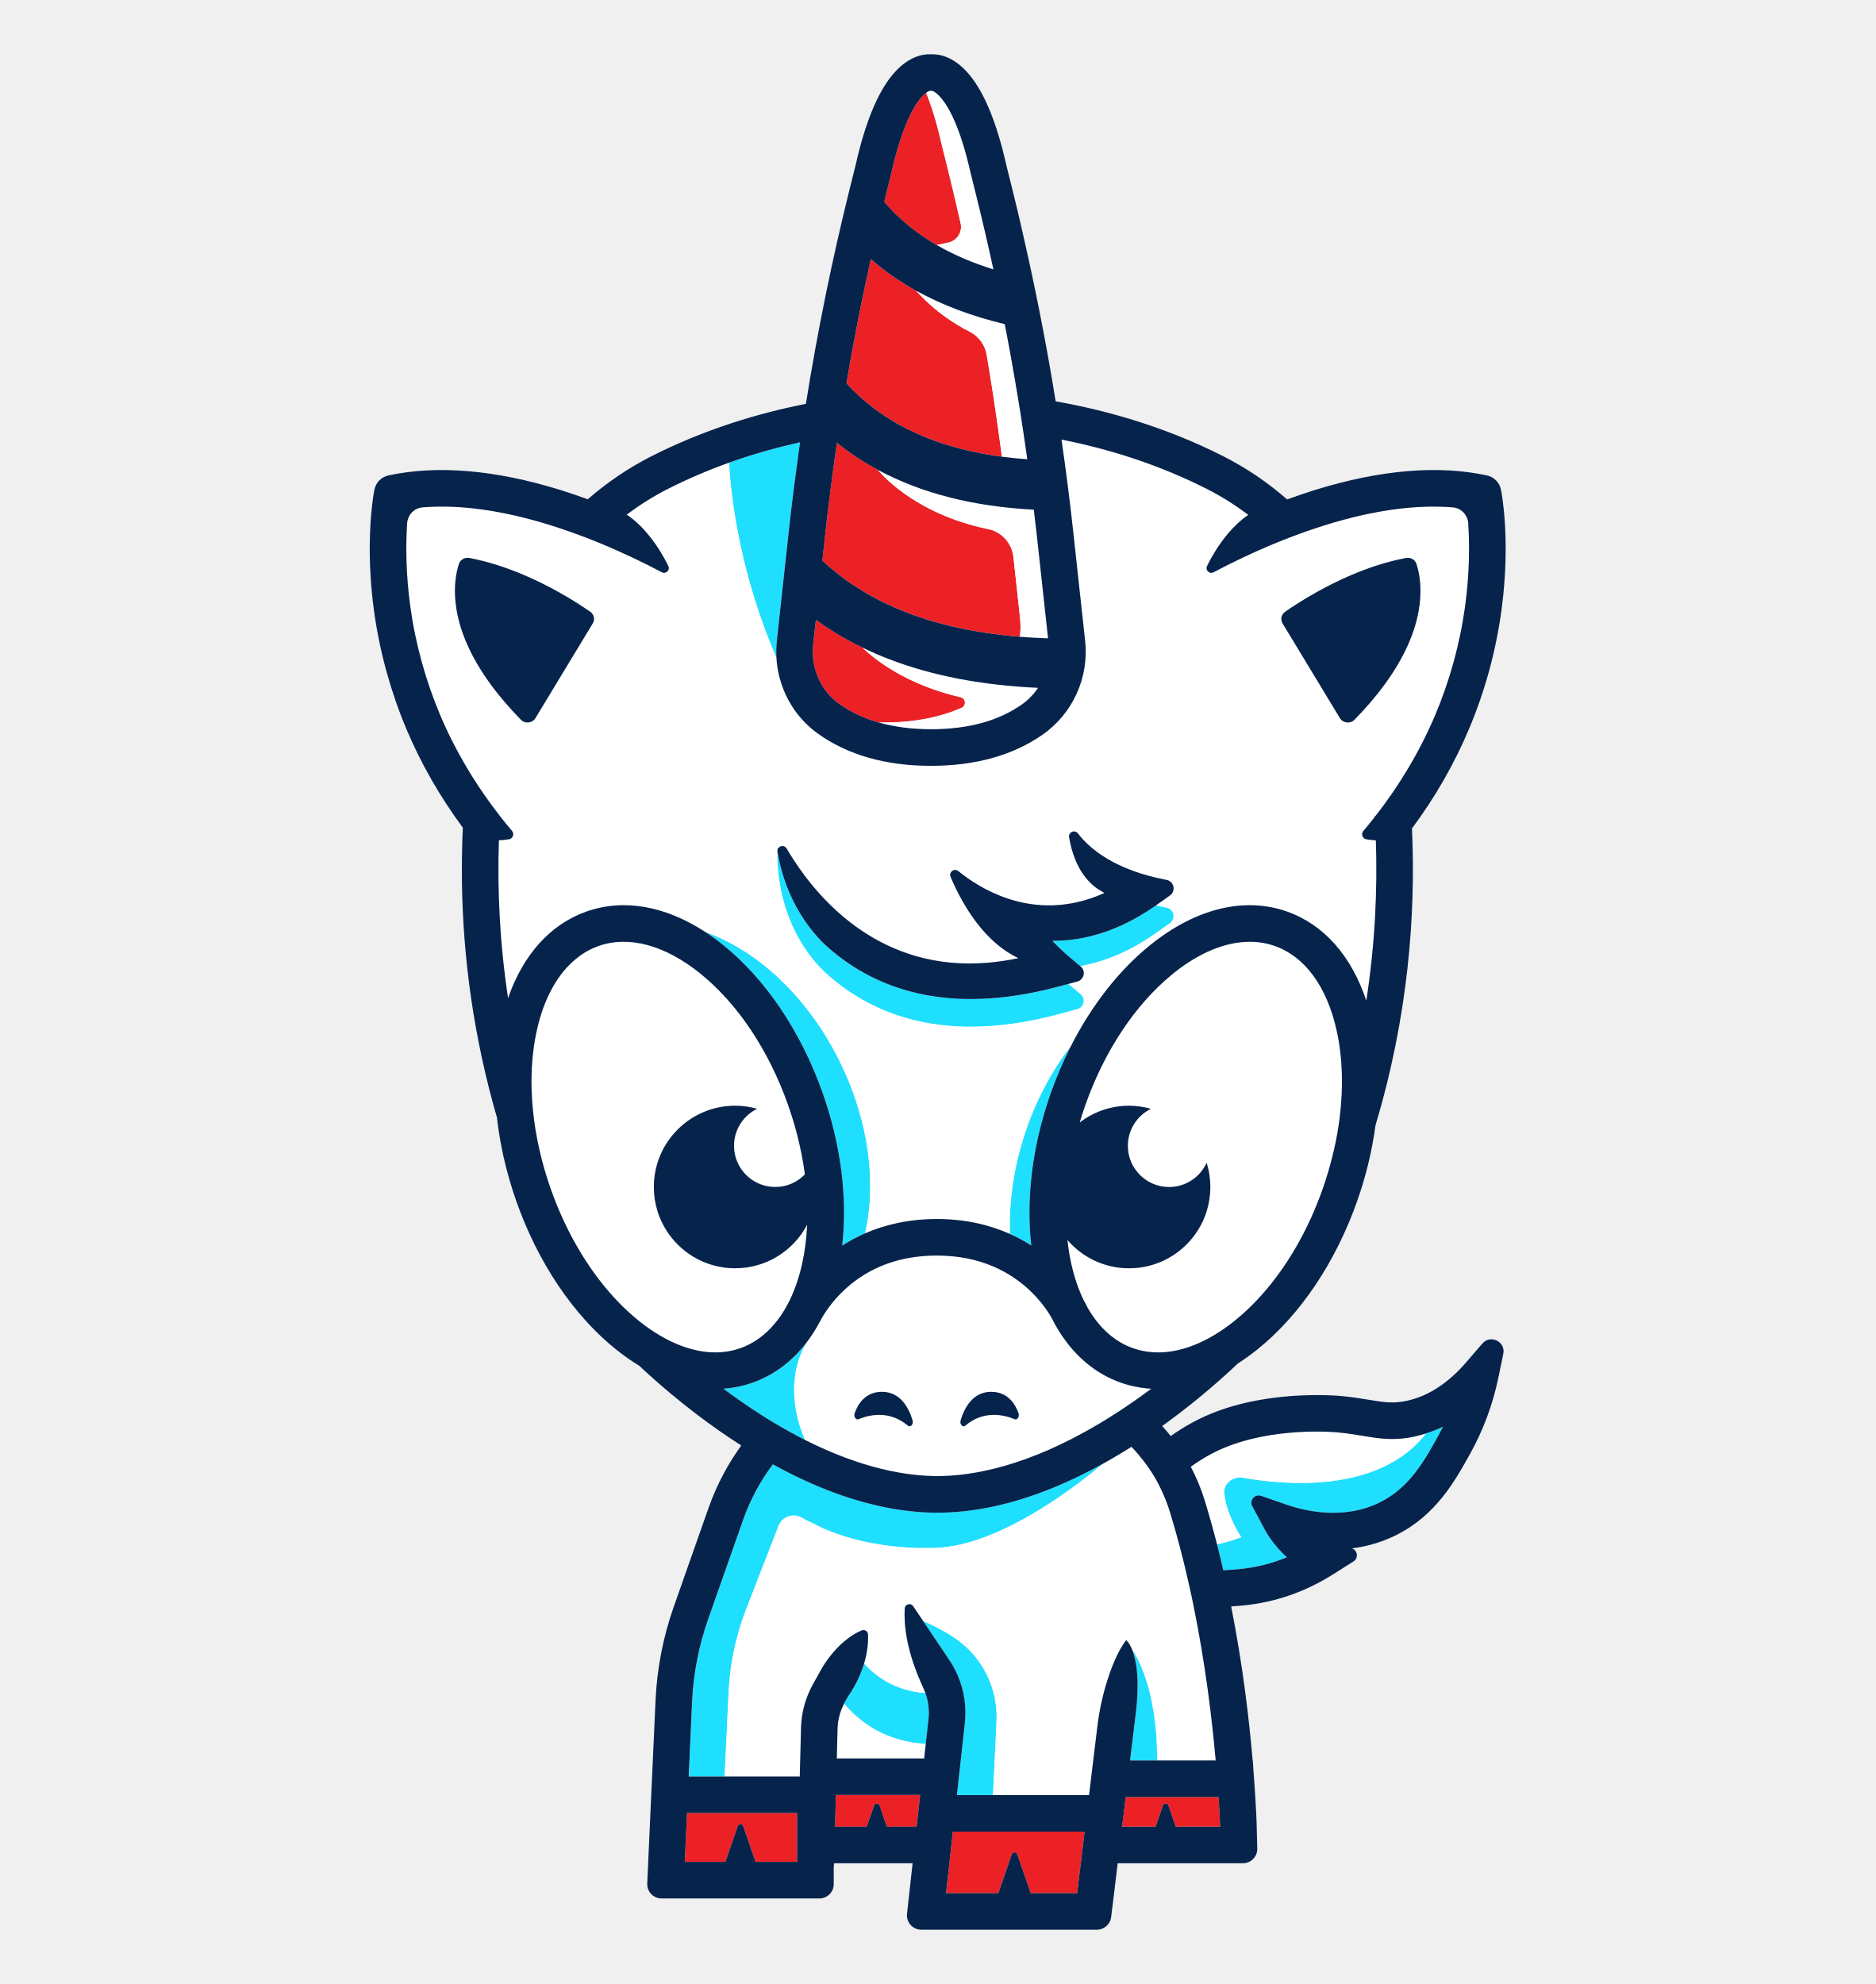
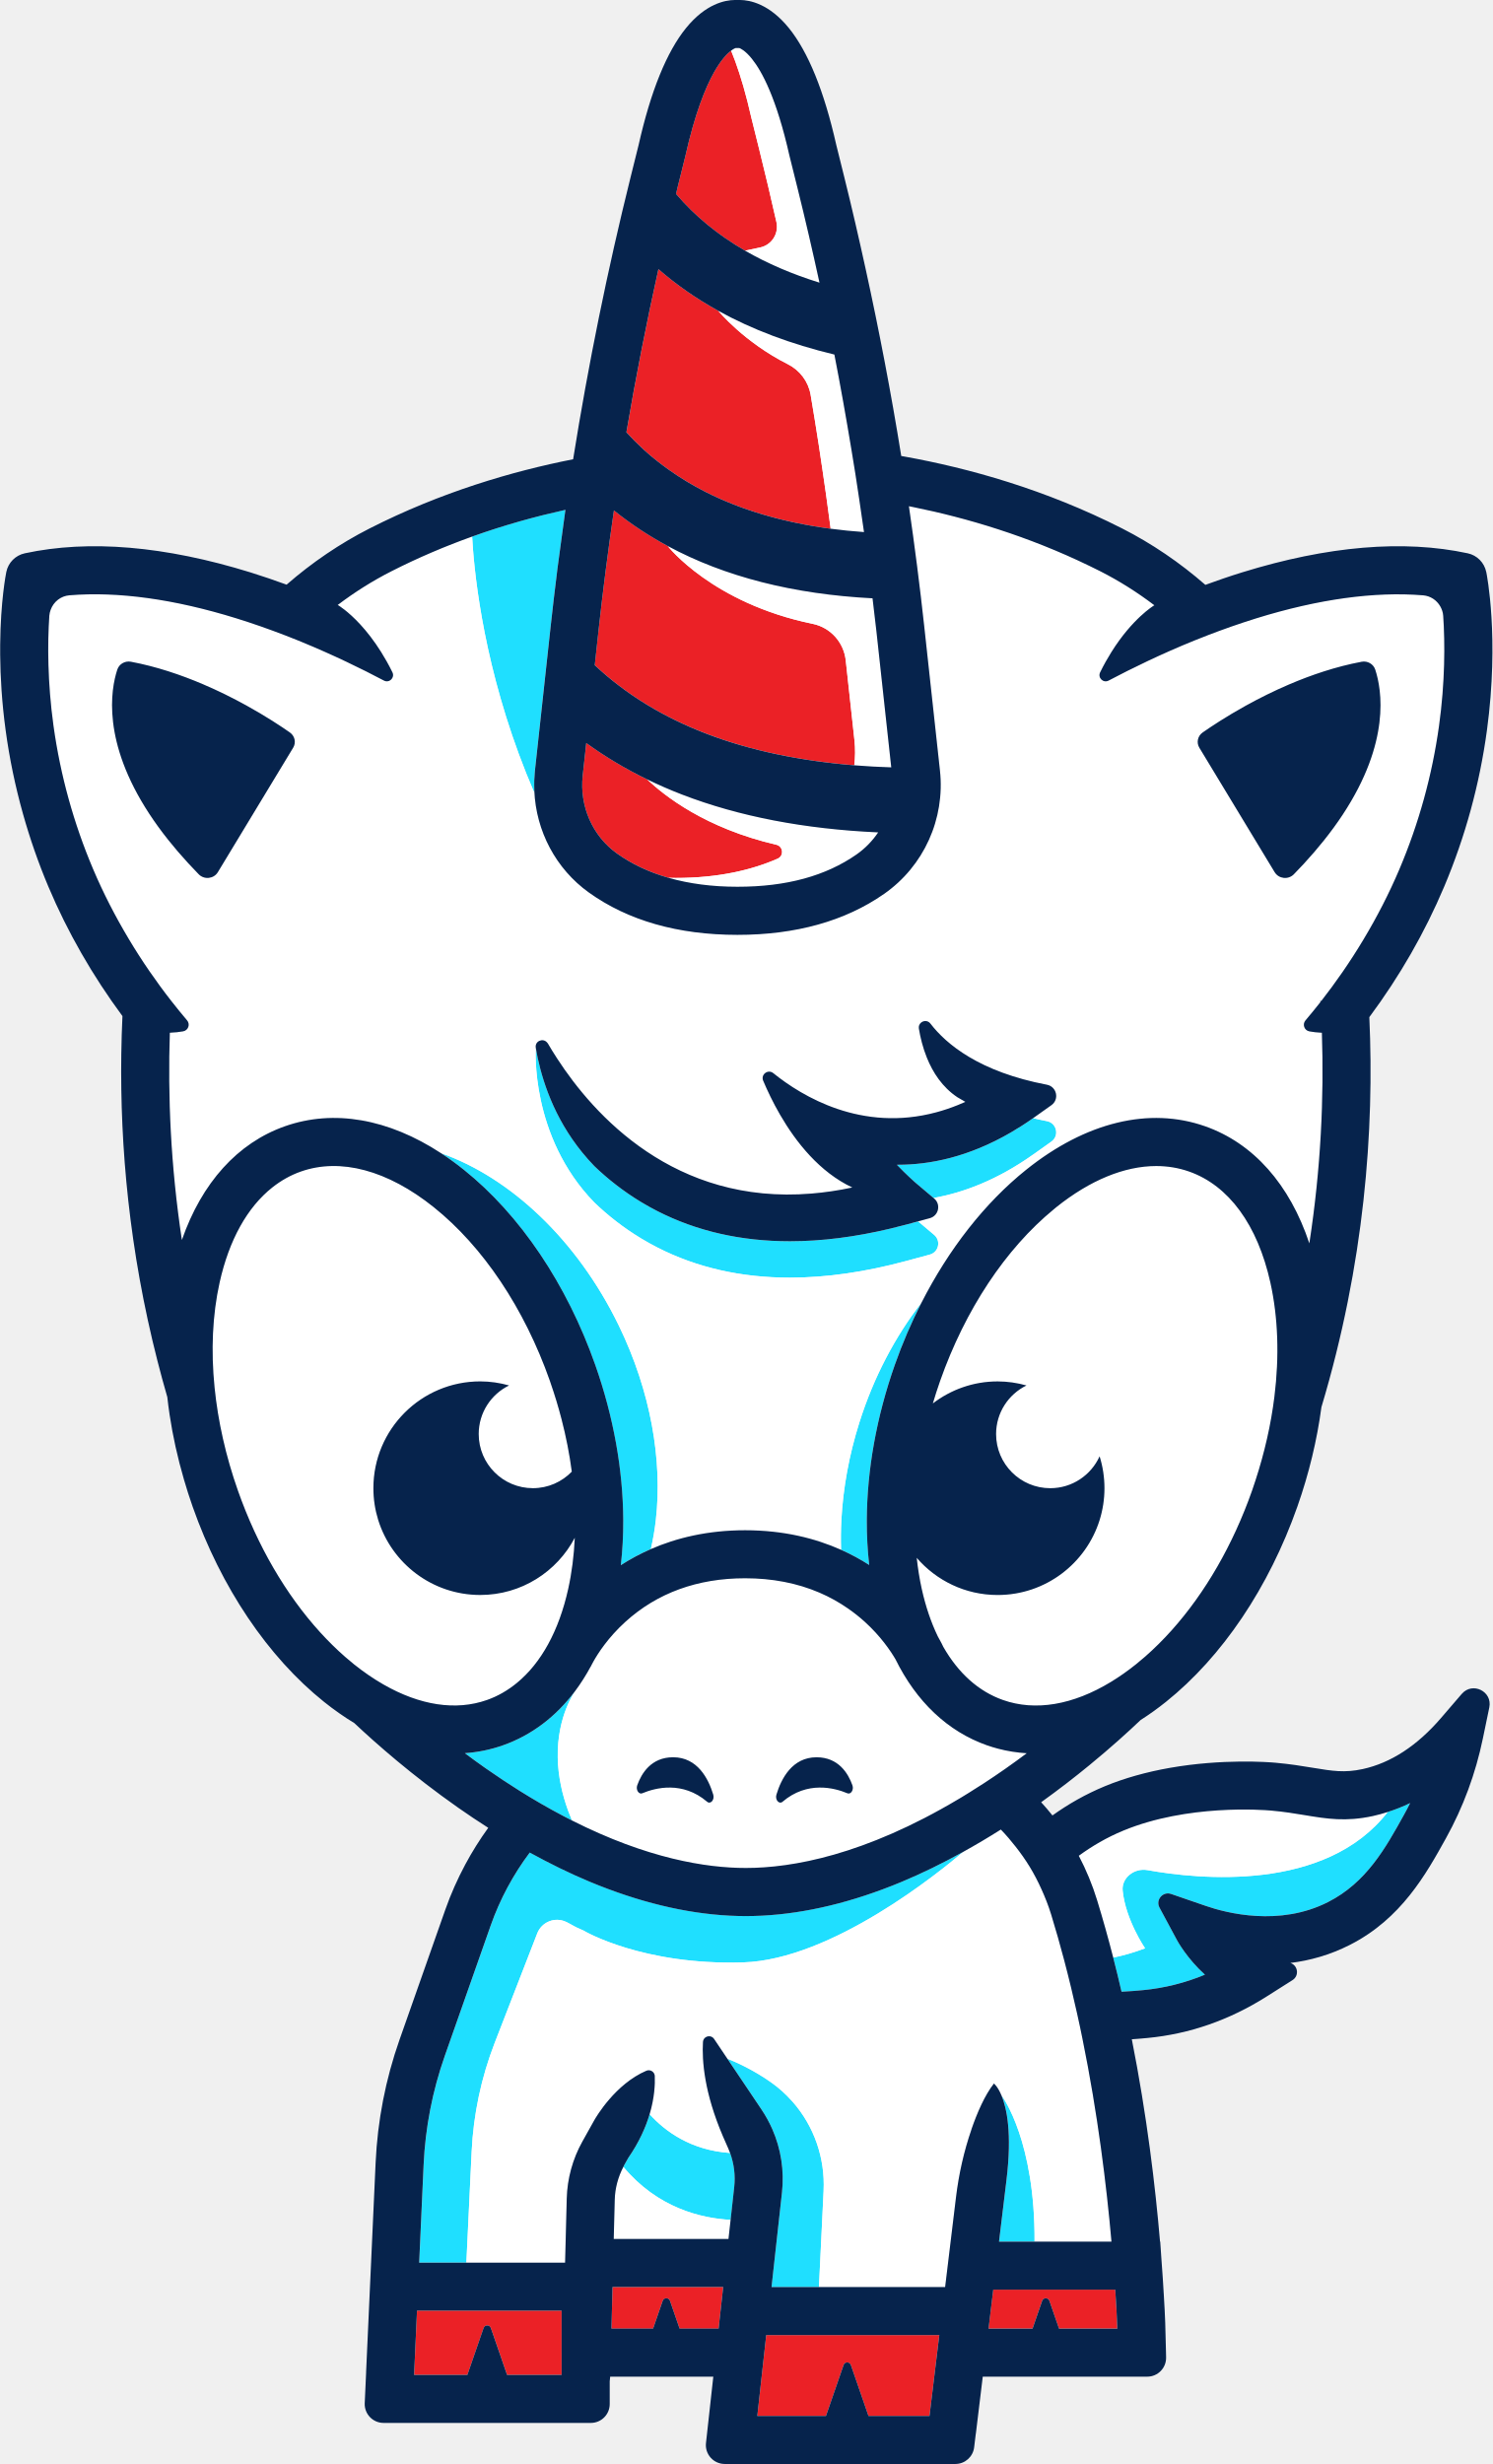
- <svg xmlns="http://www.w3.org/2000/svg" viewBox="-340.67 -50 1728 1828">
+ <svg xmlns="http://www.w3.org/2000/svg" id="Logos" width="14.54in" height="24in" viewBox="0 0 1046.67 1728">
  <path d="M973.26,1270.71c-43.66,56.4-132.61,47.26-168.5,40.81-9.46-1.69-18.31,5.55-17.43,14.38,2.03,20.44,15.72,40.45,15.72,40.45-8.1,3.06-15.55,5.12-22.34,6.51,2.05,8,3.98,15.97,5.82,23.9,5.9-.25,11.1-.72,15.08-1.1,14.88-1.41,29.41-5.04,43.42-10.84-12.59-11.4-19.19-23.48-19.63-24.28l-12.23-22.76c-2.91-5.41,2.34-11.57,8.14-9.57l24.44,8.42c14.38,4.97,51.53,14.62,85.67-2.76,26.87-13.69,40.24-37.77,53.15-61.06,1.53-2.76,2.99-5.55,4.39-8.36-5.13,2.5-10.37,4.55-15.69,6.25ZM455.55,1482.7c-2.72,9.1-7.31,19.56-14.96,30.6l-2.8,4.95c-.25.45-.43.94-.67,1.39,23.96,28.72,54.34,36.02,75.23,37.15l2.54-23.02c.9-8.08-.1-16.28-2.88-23.9-27.46-1.88-45.52-15.07-56.45-27.18ZM618.81,1325.03c-33.34,12.4-65.5,18.69-95.78,18.69-30.51,0-62.93-6.4-96.53-18.99-4.3-1.61-8.62-3.29-12.96-5.11-13.83-5.78-27.88-12.65-42.05-20.45-11.52,15.36-20.84,32.53-27.4,51.16l-32.17,91.36c-8.68,24.66-13.69,50.41-14.87,76.53l-3.11,68.55h33.07l3.7-77.85c1.25-26.16,6.72-51.95,16.2-76.36l29.81-76.71c3.1-8,12.33-11.71,20.11-8.1.24.11.47.21.71.32.77.35,1.5.75,2.22,1.17,3.22,1.9,6.58,3.53,10.02,4.92,0,0-.03.05-.03.05,0,0,40.96,24.17,111.38,22.01,62.31-1.9,137.88-63.45,154.47-77.6-14.51,8.04-28.9,15.08-43.06,21-4.59,1.92-9.16,3.71-13.71,5.4ZM705.89,1528.65l-5.26,43.38h24.88c.36-70.03-21.99-100.94-23.15-102.51,3.75,8.96,7.48,26.54,3.53,59.13ZM555.32,1473.41c-4.27-4.77-9.06-9.13-14.4-12.91-12.78-9.06-25.1-14.46-30.86-16.73l14.93,22.21,9,13.4c2.94,4.39,5.49,9.01,7.6,13.82,6.1,13.89,8.45,29.19,6.78,44.27l-3.61,32.68-1.86,16.85-1.86,16.9h33.24l3.27-67.59c1.11-22.92-6.73-45.13-21.45-62.04-.25-.29-.52-.58-.78-.86ZM646.08,913.79c-18.17,23.39-33.27,51.76-43.4,83.76-7.32,23.11-11.44,46.17-12.64,68.34-.38,7.09-.44,14.08-.23,20.97,7.27,3.24,13.82,6.86,19.72,10.63-1.17-10.28-1.73-20.83-1.68-31.6.18-35.03,6.78-72.2,19.62-108.67,5.32-15.11,11.58-29.63,18.61-43.43ZM403.37,1185.9s-.06.02-.08.02c-13.48,18-30.58,31.01-50.63,38.07-8.67,3.05-17.61,4.86-26.72,5.52,4.89,3.66,9.96,7.35,15.23,11.04,7.9,5.53,15.61,10.62,23.13,15.34,5.1,3.2,10.11,6.2,15.03,9.05,5.23,3.02,10.36,5.85,15.39,8.5,2.15,1.13,4.28,2.23,6.39,3.3-.96-2.24-1.82-4.44-2.62-6.61-2.28-6.18-3.94-12.08-5.11-17.69-1.46-7.01-2.16-13.56-2.28-19.59-.6-29.63,12.28-46.93,12.28-46.93h.01ZM417.38,957.22c12.84,36.47,19.44,73.64,19.62,108.67.05,10.81-.51,21.41-1.7,31.73,6.27-4.03,13.27-7.89,21.1-11.3,1.52-6.61,2.71-13.42,3.5-20.43,4.71-41.67-3.48-89.84-25.94-136.15-29.43-60.66-76.54-104.04-124.65-120.97,5.33,3.49,10.63,7.34,15.89,11.55,39.47,31.61,72.21,80.24,92.17,136.9ZM734.18,786.25c-3.35-.64-6.55-1.34-9.66-2.08,0,0,0,0,0,0-5.24,3.71-10.4,7-15.5,9.97-29.98,17.47-57.27,22.71-79.12,22.71h-.95c3.4,3.52,6.26,6.31,8.48,8.4,2.95,2.78,4.72,4.3,4.78,4.35l12.46,10.54c20.78-3.69,44.57-12.52,69.85-30.46v.02l12.82-9.11c5.75-4.07,3.76-13.02-3.16-14.34ZM384.12,766.05c-4.34-11.47-6.91-22.17-8.4-31,0-.02-.02-.05-.02-.05,0,0-4.27,61.72,41.04,108.3,9.47,9.09,20.35,17.68,32.81,25.21,3.79,2.3,7.66,4.44,11.59,6.44,27.55,14.04,58.55,21.07,92.77,21.07,25.51,0,52.83-3.92,81.81-11.75l16.33-4.43c6.21-1.69,7.98-9.64,3.06-13.79l-11.24-9.5-8.14,2.21c-3.82,1.03-7.61,1.99-11.37,2.88-24.78,5.9-48.29,8.87-70.44,8.87-34.21,0-65.21-7.03-92.76-21.07-3.93-2-7.8-4.14-11.59-6.44-12.46-7.53-23.34-16.12-32.81-25.21-3.05-3.14-5.86-6.34-8.49-9.58-9.95-12.21-17.04-24.94-22.1-37.03-.72-1.72-1.4-3.43-2.04-5.11ZM374.69,556.04c-.03-.52,0-1.05-.03-1.58-.06-1.37-.07-2.75-.07-4.13,0-1.02,0-2.03.03-3.05.07-1.88.2-3.77.38-5.66.04-.43.04-.85.08-1.27l11.07-101.55c1.33-12.24,2.8-24.48,4.33-36.72.12-.99.23-1.97.35-2.96.89-7.04,1.9-14.08,2.85-21.12.51-3.77,1-7.54,1.53-11.31.38-2.68.72-5.37,1.1-8.05.05-.36.1-.73.15-1.09,0,0,0,0,0-.01-.26.06-.53.13-.79.19-4.69,1.04-9.45,2.15-14.28,3.36-.51.13-1.03.26-1.54.39-4.9,1.24-9.87,2.55-14.89,3.97-.39.11-.78.23-1.17.34-5.2,1.48-10.45,3.05-15.76,4.75-.08.03-.17.06-.26.08-5.31,1.7-10.67,3.51-16.06,5.43-.23.08-.45.15-.67.23h0c.14,2.51.32,5.41.58,8.67,2.46,31.69,11.32,97.67,43.07,171.09Z" fill="#1fdfff" />
  <path d="M428.77,1633.06h29.19l6.74-19.48c.84-2.43,4.27-2.43,5.11,0l6.74,19.48h27.36l3.22-29.15h.01v-.05s-77.62,0-77.62,0l-.75,29.2ZM782.11,1605.72h-85.56l-3.31,27.33h30.85l6.74-19.48c.84-2.43,4.27-2.43,5.1,0l6.74,19.48h40.87c-.28-8.58-.66-15.52-1.43-27.33ZM368.11,1620.46h-75.72l-1.74,38.38-.3,6.66h37.36l11.37-32.86c.84-2.43,4.27-2.43,5.11,0l11.37,32.86h38.26v-45.04h-25.7ZM646.95,1637.59h-109.63l-1.36,12.32-1.86,16.84-3.04,27.55h48.15l12.36-35.73c.84-2.43,4.27-2.43,5.11,0l12.36,35.73h42.79l1.95-16.1,1.39-11.44h0s3.54-29.17,3.54-29.17h-11.76ZM522.43,175.78l10.6-2.23c8.12-1.72,13.25-9.73,11.43-17.83-3.8-16.9-7.8-33.75-11.97-50.57l-5.65-22.7c-3.58-15.94-7.44-29-11.37-39.75-.93-2.53-1.86-4.93-2.79-7.2-2.73,2.06-6.98,6.34-11.9,15.05-6.21,10.99-13.49,29.04-20.14,58.64l-.09.37-5.65,22.7c-.31,1.24-.59,2.48-.89,3.72,13.18,15.48,29.33,28.77,48.41,39.8ZM450.54,314.53c.43.4.82.81,1.26,1.21,5.49,4.94,11.32,9.55,17.44,13.87,7.96,5.63,16.42,10.75,25.41,15.32,25.25,12.81,54.59,21.43,87.86,25.86-1.04-8.05-2.13-16.09-3.26-24.12-.8-5.7-1.64-11.38-2.47-17.07-.84-5.7-1.67-11.41-2.55-17.11-1.84-11.88-3.75-23.75-5.77-35.6-1.58-9.27-7.51-17.18-15.9-21.42-31.01-15.62-48.88-37.51-48.88-37.51h.03c-15.42-8.53-29.43-18.28-41.99-29.24-8.43,37.9-15.93,76.08-22.47,114.42,3.52,3.87,7.27,7.68,11.31,11.39ZM468.78,615.61c1.7.04,3.38.09,5.12.09,29.97,0,53.35-5.59,71.45-13.54,4.53-1.99,3.88-8.64-.93-9.75-49.72-11.52-78.69-34.45-90.6-45.84-15.31-7.43-29.56-15.95-42.72-25.49l-2.5,22.9c-2.33,21.36,6.84,42.25,23.95,54.51,10.5,7.52,22.63,13.21,36.23,17.11ZM599.07,536.7c.7-5.77.76-11.67.12-17.6l-6.11-56.01c-1.38-12.65-10.72-23.03-23.2-25.6-70.31-14.46-101.52-54.41-101.52-54.41l.07-.07c-13.58-7.31-26.26-15.63-37.93-25.08-4.12,28.14-7.77,56.33-10.84,84.49l-2.62,24.04c21.69,20.41,48.32,36.74,79.55,48.55,30.02,11.35,64.34,18.57,102.47,21.67Z" fill="#eb2126" />
  <path d="M915.11,1272.95c-7.14-1.19-14.53-2.4-23.71-3.22-5.87-.52-58.56-4.56-103.57,14.02-11.56,4.77-21.95,10.85-31.3,17.68,5.15,9.84,9.48,20.19,12.84,31.13,4.12,13.42,7.87,26.88,11.32,40.3,6.79-1.38,14.24-3.44,22.34-6.51,0,0-13.69-20.02-15.72-40.45-.88-8.83,7.97-16.07,17.43-14.38,35.9,6.45,124.85,15.6,168.5-40.81-3.43,1.1-6.88,2.08-10.39,2.84-19.07,4.14-32.36,1.95-47.75-.6ZM437.11,1519.65c-3.7,7.1-5.82,15-6.02,23l-.71,27.51h80.48l1.48-13.36c-20.89-1.13-51.27-8.43-75.23-37.15ZM757.39,1421.23c-.66-3.11-1.34-6.23-2.04-9.35-1.32-5.97-2.72-11.96-4.16-17.96-1.56-6.47-3.19-12.94-4.9-19.42-2.83-10.7-5.86-21.41-9.13-32.04-1.86-6.04-4.16-11.83-6.71-17.48-2.46-5.45-5.19-10.75-8.29-15.83-2.96-4.86-6.26-9.51-9.8-14.03-3.27-4.17-6.7-8.23-10.45-12.1-8.81,5.58-17.59,10.77-26.33,15.61-16.58,14.15-92.15,75.7-154.47,77.6-70.41,2.16-111.38-22.01-111.38-22.01,0,0,.03-.04.03-.05-3.44-1.39-6.8-3.02-10.02-4.92-.72-.42-1.45-.82-2.22-1.17-.24-.11-.47-.21-.71-.32-7.78-3.61-17.01.1-20.11,8.1l-29.81,76.71c-9.48,24.41-14.96,50.2-16.2,76.36l-3.7,77.85h69.27l.43-16.61.73-28.37c.36-13.95,4.15-27.77,10.96-39.95l8.26-14.79c1.4-2.48,14.84-25.55,36.65-34.88.76-.33,1.54-.39,2.29-.27,1.89.3,3.49,1.88,3.58,3.99.25,5.62-.13,15.1-3.62,26.81,10.93,12.11,28.99,25.3,56.45,27.18-.38-1.05-.8-2.1-1.25-3.12l-3.79-8.62c-6.54-15.27-10.23-28.5-12.19-39.56-1.97-11.12-2.19-20.04-1.8-26.59.09-1.48.85-2.6,1.89-3.27,1.81-1.17,4.45-.97,5.9,1.17l9.32,13.87c5.76,2.27,18.08,7.67,30.86,16.73,5.34,3.78,10.14,8.14,14.4,12.91.26.29.52.57.78.86,14.72,16.91,22.55,39.13,21.45,62.04l-3.27,67.59h88.51l1.82-15.03,2.04-16.85.3-2.47,3.48-28.72c1.96-16.18,5.53-32.14,10.86-47.54,4.04-11.67,9.35-23.96,15.77-32.13,0,0,0,0,0,0h.03s2.64,2.06,5.28,8.35c1.16,1.56,23.51,32.48,23.15,102.51h53.99c-3.44-39.12-9.56-89.41-20.41-142.58-.56-2.73-1.12-5.47-1.7-8.21ZM396.46,357.56c-.05.36-.1.73-.15,1.09.05-.37.11-.73.17-1.1,0,0-.01,0-.02,0ZM386.17,438.8c1.33-12.24,2.79-24.48,4.32-36.72-1.53,12.24-3,24.48-4.33,36.72l-11.07,101.55c-.05.42-.04.85-.08,1.27.04-.43.05-.85.1-1.27l11.07-101.55ZM724.51,784.17s0,0,0,0h.01s0,0-.02,0ZM391.08,1232.84c.12,6.03.82,12.58,2.28,19.59,1.17,5.61,2.83,11.51,5.11,17.69.8,2.17,1.67,4.37,2.62,6.61,52.79,26.67,94.05,33.29,121.92,33.29,32.49,0,83.19-8.99,149.14-48.29.79-.47,1.57-.93,2.37-1.41,1.57-.95,3.16-1.93,4.75-2.92,3.55-2.19,7.12-4.45,10.76-6.82,4.83-3.16,9.74-6.47,14.72-9.95.04-.03.09-.06.13-.09,2.65-1.86,5.25-3.71,7.8-5.56,2.5-1.81,4.95-3.62,7.35-5.42-6.81-.42-13.52-1.46-20.11-3.2-2.6-.69-5.19-1.46-7.75-2.36-27.58-9.71-49.57-30.65-64.23-60.41-3.49-5.94-10.4-16.15-21.52-26.23-3.72-3.37-7.62-6.45-11.67-9.26-6.31-4.4-13.01-8.13-20.1-11.17-15.61-6.7-33.04-10.09-52.17-10.09-33.35,0-61.59,10.27-83.94,30.53-12.27,11.12-19.42,22.41-22.49,27.92-.41.81-.85,1.59-1.28,2.39-.33.66-.52,1.07-.53,1.09l-.05-.02c-3.32,6.14-6.96,11.89-10.92,17.18.03,0,.06-.01.08-.02h-.01s-12.88,17.31-12.28,46.94ZM544.47,1258.58c3.37-11.2,11.07-26.22,28.15-26.21,15.4,0,22.22,11.38,25.15,19.65,1.12,3.16-1.09,6.62-3.57,5.59v-.02c-9.21-3.85-28.16-8.75-45.4,5.93-2.44,2.08-5.43-1.33-4.33-4.95ZM446.85,1252.03c2.93-8.27,9.76-19.65,25.15-19.65,17.08,0,24.78,15.01,28.15,26.21,1.09,3.62-1.89,7.03-4.33,4.95-17.24-14.68-36.19-9.78-45.4-5.93v.02c-2.48,1.03-4.7-2.43-3.58-5.59ZM699.61,1118.56c-22.7,0-43.01-10.13-56.75-26.08.82,7.48,1.97,14.8,3.54,21.87,2.72,12.28,6.5,23.36,11.2,33.14,2.27,3.93,3.53,6.62,3.91,7.45,10.52,18.41,24.76,31.25,41.88,37.27,22.76,8.01,49.1,3.47,75.66-12.67,5.86-3.56,11.72-7.66,17.56-12.34,2.11-1.69,4.19-3.44,6.25-5.24.11-.1.22-.19.34-.29,6.42-5.63,12.62-11.8,18.57-18.45,23.43-26.19,42.94-59.9,56.29-97.82.84-2.39,1.63-4.79,2.41-7.19,6.44-19.68,10.89-39.44,13.28-58.73,3.5-28.25,2.61-55.51-2.83-80.02-8.97-40.44-29.2-68.09-56.98-77.86-7.37-2.59-15.1-3.87-23.09-3.87-22.17,0-46.35,9.85-70.12,28.89-.58.46-1.14.96-1.71,1.43-33.86,27.77-62.14,70.4-79.74,120.37-1.85,5.26-3.53,10.53-5.1,15.8,12.61-9.65,28.33-15.44,45.44-15.44,7.01,0,13.77,1.03,20.21,2.83-12.6,6.18-21.3,19.1-21.3,34.08,0,20.98,17.01,37.98,38,37.98,15.41,0,28.64-9.18,34.61-22.36,2.21,7.06,3.4,14.57,3.4,22.36s-1.18,15.2-3.36,22.22c-9.47,30.51-37.93,52.67-71.57,52.67ZM362.47,1180.24c16.97-13.93,29.45-36.51,35.96-65.87,2.54-11.44,4.06-23.49,4.63-35.94-12.53,23.85-37.52,40.14-66.34,40.14-33.64,0-62.1-22.16-71.57-52.67-2.18-7.02-3.35-14.48-3.35-22.22,0-41.36,33.55-74.89,74.93-74.89,7.02,0,13.78,1.03,20.22,2.84-12.6,6.18-21.29,19.1-21.29,34.07,0,20.98,17.01,37.98,38,37.98,10.72,0,20.39-4.45,27.3-11.59-1.61-12.19-4.02-24.56-7.24-36.97-2.19-8.43-4.74-16.88-7.67-25.3-.16-.46-.3-.93-.46-1.39-17.9-50.82-46.83-94.08-81.46-121.81-32.34-25.9-65.44-34.79-93.22-25-7.21,2.54-13.9,6.3-20.02,11.16-17.48,13.85-30.32,36.77-36.96,66.71-5.02,22.64-6.13,47.62-3.53,73.55,2.38,23.67,7.85,48.14,16.39,72.39h0c13.61,38.63,33.61,72.88,57.63,99.28,5.64,6.2,11.5,11.99,17.57,17.28.33.29.67.55,1,.84,1.74,1.5,3.49,2.99,5.26,4.41,6.87,5.5,13.76,10.18,20.64,14.13,25.52,14.65,50.7,18.58,72.58,10.88,7.6-2.67,14.62-6.74,21.02-11.99ZM1012.14,431.81c-.17-2.41-.93-4.64-2.07-6.63-2.45-4.28-6.83-7.3-12.02-7.72-34.12-2.77-73.35,2.63-117.02,16.14-3.04.94-6.06,1.92-9.06,2.91-5.86,1.93-11.61,3.96-17.26,6.04-2.45.9-4.87,1.82-7.28,2.74-3.33,1.28-6.63,2.58-9.87,3.89-23,9.33-43.57,19.34-60.1,28.07-3.73,1.97-7.8-1.97-5.95-5.76,2.57-5.27,5.24-9.96,7.91-14.23,14.67-23.45,29.48-32.46,30.13-32.83-11.96-9.09-24.64-17.09-37.86-23.81-2.49-1.26-4.97-2.47-7.45-3.68-43.38-21.09-86.32-33.78-123.75-41.35-1.04-.21-2.07-.41-3.1-.62,4.06,27.92,7.66,55.87,10.7,83.81l11.07,101.54c3.7,33.92-11.33,67.08-39.2,86.54-27.3,19.06-61.89,28.72-102.83,28.72h0c-41.66,0-76.73-10.01-104.22-29.71-23.16-16.6-37.07-43.11-38.25-71.43.02.52,0,1.05.03,1.58-31.75-73.42-40.61-139.4-43.07-171.09-.25-3.26-.44-6.16-.58-8.66-18.59,6.65-37.62,14.66-56.67,24.35-13.14,6.68-25.75,14.62-37.65,23.64.1.04.21.08.31.13.05.03,1.74,1.04,4.47,3.17,5.6,4.37,15.68,13.66,25.72,29.7,2.67,4.27,5.34,8.96,7.91,14.23,1.85,3.79-2.23,7.73-5.96,5.76-15.94-8.42-35.64-18.02-57.65-27.06-.95-.39-1.9-.79-2.87-1.18-5.58-2.26-11.31-4.47-17.16-6.62-5.66-2.08-11.42-4.11-17.28-6.04-2.85-.94-5.73-1.86-8.62-2.76-43.66-13.51-82.9-18.91-117.02-16.14-6.13.49-11.14,4.6-13.15,10.15-.48,1.33-.84,2.72-.94,4.19-1.31,19.36-1.32,46.65,2.93,77.23,4.81,34.61,14.18,68.45,27.83,100.58,7.08,16.67,15.4,32.87,24.79,48.59,4.62,7.75,9.51,15.38,14.67,22.87,4.89,7.1,10,14.09,15.37,20.94.03.04.07.09.1.13,3.55,4.52,7.18,9.01,10.93,13.42,2.35,2.76.84,7.05-2.74,7.69-2.64.47-5.84.87-9.35.98-1.5,44.43.56,93.32,8.43,145.3,13.94-40.07,39.04-68.05,72.26-79.74,34.24-12.05,72.59-5.28,109.61,18.96,48.1,16.93,95.21,60.31,124.65,120.97,22.47,46.31,30.65,94.48,25.94,136.15-.79,7.01-1.98,13.83-3.5,20.43,17.79-7.74,39.67-13.18,66.08-13.19h.04c27,0,49.27,5.7,67.27,13.72-.21-6.88-.15-13.87.23-20.97,1.2-22.17,5.32-45.23,12.64-68.34,10.13-32,25.24-60.38,43.4-83.76,19.32-37.94,44.62-70.29,73.56-93.47,41.76-33.45,86.33-44.28,125.49-30.49,33.88,11.93,59.35,40.76,73.11,82.13,8.17-52.88,10.32-102.61,8.8-147.72-3.29-.13-6.28-.52-8.77-.97-3.58-.65-5.09-4.93-2.74-7.69,3.59-4.23,7.09-8.51,10.49-12.84-.03-.44-.05-.88-.08-1.31l.52.73c5.23-6.67,10.19-13.47,14.97-20.37,5.16-7.46,10.06-15.05,14.68-22.77,9.58-15.97,18.06-32.44,25.27-49.39,13.65-32.13,23.01-65.97,27.82-100.58,4.25-30.58,4.24-57.87,2.93-77.23ZM205.53,524.35l-52.85,87.33c-2.84,4.68-9.52,5.4-13.38,1.46-2.58-2.63-5.02-5.22-7.39-7.8-5.12-5.56-9.77-11-14-16.31-5.01-6.29-9.42-12.39-13.29-18.3-33.15-50.6-27.11-86.92-22.43-101.15,1.28-3.9,5.38-6.28,9.53-5.5,17.83,3.33,34.95,9.13,50.4,15.71,5.39,2.29,10.56,4.67,15.49,7.09,5.31,2.61,10.33,5.23,15,7.81,13.69,7.57,24.4,14.65,30.62,18.99h0c3.49,2.46,4.48,7.06,2.31,10.67ZM737.34,800.59l-12.82,9.11v-.02c-25.29,17.94-49.07,26.77-69.85,30.46l.46.39c4.91,4.15,3.15,12.11-3.07,13.79l-8.18,2.22,11.24,9.5c4.92,4.16,3.15,12.11-3.06,13.79l-16.33,4.43c-28.98,7.83-56.3,11.75-81.81,11.75-34.21,0-65.22-7.04-92.77-21.07-3.93-2-7.8-4.14-11.59-6.44-12.46-7.53-23.34-16.12-32.81-25.21-45.32-46.57-41.04-108.3-41.04-108.3,0,0,.01.04.02.05-.01-.08-.03-.17-.04-.24-.77-4.62,4.85-6.97,7.74-3.88.24.26.51.49.71.84,1.88,3.23,4.05,6.76,6.45,10.47,25.77,39.75,82.34,102.77,178.42,94.82,9.21-.76,18.75-2.11,28.69-4.26-22.88-10.74-39.44-31.67-50.62-50.94-5.03-8.68-8.97-17.03-11.9-23.95-1.85-4.38,3.39-8.28,7.09-5.3,20.4,16.46,62.1,41.55,114.39,27.44,4.93-1.33,9.94-2.98,15.04-5.05,1.75-.71,3.51-1.45,5.29-2.25-1.87-1.03-3.77-2.13-5.67-3.3-10.5-7.05-17.14-17.28-21.35-27.73-2.8-6.97-4.54-14.03-5.58-20.32-.29-1.75.37-3.21,1.45-4.16,1.82-1.58,4.84-1.72,6.65.63,11.12,14.47,34.37,33.87,81.68,42.86,6.92,1.32,8.9,10.27,3.16,14.34l-12.82,9.1c3.11.74,6.31,1.44,9.66,2.08,6.92,1.32,8.9,10.27,3.16,14.34ZM941.59,571.39c-3.88,5.88-8.3,11.95-13.3,18.2-4.25,5.31-8.89,10.74-14.04,16.3-2.22,2.4-4.51,4.82-6.91,7.26-3.86,3.94-10.54,3.22-13.39-1.46l-52.85-87.33c-2.18-3.6-1.18-8.21,2.31-10.66h0c6.15-4.31,16.7-11.29,30.19-18.77,4.66-2.58,9.68-5.22,15-7.84,4.92-2.42,10.08-4.81,15.47-7.11,15.56-6.65,32.86-12.53,50.86-15.9,4.15-.78,8.26,1.6,9.53,5.5,4.7,14.29,10.77,50.86-22.86,101.8ZM515.47,42.71c3.93,10.74,7.79,23.8,11.37,39.75l5.65,22.7c4.18,16.82,8.17,33.67,11.97,50.57,1.82,8.1-3.31,16.11-11.43,17.83l-10.6,2.23c15.49,8.96,32.91,16.44,52.22,22.44-4.81-22.09-9.88-44.1-15.32-65.96l-5.74-23.07c-9.03-40.18-19.21-59.09-26.31-67.93-4.9-6.1-8.32-7.4-8.88-7.58h-2.58,0c-.3.1-1.42.52-3.15,1.82.93,2.28,1.86,4.67,2.79,7.2ZM552.55,255.47c8.39,4.24,14.32,12.15,15.9,21.42,2.02,11.85,3.93,23.72,5.77,35.6.88,5.7,1.71,11.4,2.55,17.11.84,5.69,1.68,11.38,2.47,17.07,1.12,8.03,2.22,16.07,3.26,24.12,7.59,1.01,15.4,1.78,23.39,2.35-1.11-7.97-2.29-15.93-3.48-23.89-.86-5.76-1.72-11.51-2.63-17.27-.91-5.77-1.86-11.53-2.82-17.3-3.65-22.07-7.57-44.1-11.85-66.05-30.46-7.31-57.64-17.52-81.43-30.68h-.03s17.88,21.89,48.88,37.51ZM569.88,437.5c12.48,2.56,21.82,12.95,23.2,25.6l6.11,56.01c.65,5.92.59,11.82-.12,17.6,8.45.69,17.11,1.16,25.94,1.44l-10.44-95.7c-.83-7.62-1.78-15.24-2.69-22.86-55.71-2.88-103.63-15.13-143.45-36.56l-.07.07s31.21,39.95,101.52,54.41ZM545.34,602.17c-18.1,7.95-41.47,13.54-71.45,13.54-1.74,0-3.42-.05-5.12-.09,14.46,4.15,30.58,6.28,48.34,6.28,34.47,0,62-7.62,83.53-22.65,6.08-4.24,11.18-9.53,15.19-15.49-51.56-2.31-97.69-11.15-137.59-26.54-8.43-3.25-16.56-6.81-24.44-10.63,11.91,11.39,40.89,34.31,90.6,45.84,4.81,1.11,5.46,7.76.93,9.75Z" fill="#fff" />
  <path d="M1025.16,1187.91l-14.51,16.87c-16.77,19.52-35.26,31.57-54.97,35.86-12.76,2.77-21.16,1.38-35.08-.92-7.4-1.22-15.79-2.6-26.22-3.53-4.79-.43-36.91-2.89-73.98,3.61-7.87,1.38-15.96,3.17-24.07,5.47-7.17,2.03-14.34,4.45-21.37,7.35-13.63,5.62-25.88,12.66-36.89,20.55-2.52-3.16-5.16-6.25-7.92-9.27,12.41-8.9,23.73-17.69,33.76-25.92,15.19-12.46,27.43-23.57,35.96-31.7,5.97-3.81,11.92-8.06,17.8-12.77,39.47-31.61,72.21-80.23,92.17-136.9,8.18-23.22,13.8-46.73,16.88-69.79,30.16-100.52,37.21-194.2,33.6-273.52.02-.01.03-.02.05-.04,21.28-28.65,38.86-59.26,52.43-91.4,14.8-35.05,24.89-71.96,30.01-109.71,4.39-32.41,4.35-59.78,3.18-79.24-1.17-19.31-3.45-30.84-3.65-31.77h-.02c-1.34-6.56-6.43-11.71-12.97-13.11-45.05-9.68-98.3-5.17-158.29,13.39-8.8,2.72-17.35,5.68-25.74,8.74-17.89-15.6-37.52-28.96-58.35-39.55-53.9-27.39-107.62-42.32-152.55-50.4-.8-.14-1.6-.28-2.4-.42-7.08-44.01-15.48-87.84-25.01-131.32-4.72-21.54-9.66-43.01-14.97-64.33l-5.6-22.52c-8.49-37.69-19.7-65.28-33.31-82.03C539.39,2.67,525.84.06,519,0h-3.74c-6.85.06-20.39,2.68-34.13,19.59-13.62,16.74-24.82,44.34-33.31,82.03l-5.61,22.52c-16.21,65.13-29.68,131.36-40.33,197.94-42.85,8.44-92.77,23.12-142.8,48.54-20.77,10.56-40.34,23.86-58.18,39.4-8.26-3-16.68-5.92-25.33-8.6-59.98-18.55-113.24-23.07-158.28-13.39-6.55,1.4-11.64,6.56-12.97,13.11h0c-.25,1.21-4.03,20.3-4.3,51.09v7.08c.13,15.33,1.16,33.15,3.83,52.84,2.67,19.74,6.74,39.25,12.1,58.39,4.89,17.45,10.84,34.6,17.9,51.32,13.46,31.89,30.88,62.26,51.93,90.72-.41,8.77-.68,17.71-.81,26.82-.92,64.52,5.53,137.36,25.34,214.9,2.16,8.45,4.46,16.94,6.94,25.49.45,4.06.96,8.14,1.58,12.23,2.26,15.09,5.64,30.34,10.08,45.55,1.85,6.35,3.86,12.7,6.09,19.03,19.96,56.67,52.7,105.3,92.17,136.91,7.02,5.62,14.12,10.58,21.26,14.91,15.3,14.41,40.68,36.76,72.83,59.32,7.04,4.94,14.06,9.62,21.08,14.1-5.92,8.17-11.31,16.76-16.11,25.73-5.39,10.07-10.1,20.6-13.96,31.57l-32.17,91.36c-9.78,27.77-15.41,56.77-16.75,86.19l-6.67,146.72c0,.19,0,.37,0,.56l-.97,21.4c-.35,7.53,5.68,13.82,13.22,13.82h145.38c7.31,0,13.23-5.92,13.23-13.22v-15.92c.16-1.09.27-2.19.33-3.31h72.33l-5.14,46.57c-.86,7.83,5.27,14.67,13.16,14.67h12.1s.07,0,.1,0c.07,0,.13.01.19.01h139.59s.08-.01.11-.01c.02,0,.04,0,.06,0h9.63,0s0,0,0,0c.02,0,.04,0,.06,0,6.66-.03,12.27-5.02,13.08-11.63l1.14-9.39c.02-.12.06-.24.08-.36l4.83-39.85h111.63s.07,0,.11,0h3.62c7.42,0,13.38-6.08,13.23-13.5l-.08-3.7c-.35-17.34-.6-25.05-1.46-38.99-.45-8.09-1.05-17.28-1.82-27.35l-.76-11.18h-.14c-3.29-38.68-9.2-88.47-19.79-141.89,4.3-.28,8.05-.63,11.06-.92,29.34-2.78,57.39-12.53,83.38-28.99l18.29-11.59c4.8-3.03,3.88-10.27-1.52-12.02,13.52-1.67,27.7-5.53,41.78-12.7,36.06-18.36,53.39-49.62,67.33-74.74,12.1-21.79,20.81-45.34,25.91-70l4.52-21.79c2.31-11.22-11.83-18.17-19.3-9.48ZM893.75,979.49c-2.39,19.3-6.85,39.05-13.28,58.73-.78,2.4-1.57,4.79-2.41,7.19-13.35,37.92-32.86,71.63-56.29,97.82-5.95,6.65-12.15,12.82-18.57,18.45-.11.1-.22.19-.34.29-2.06,1.8-4.15,3.55-6.25,5.24-5.84,4.68-11.7,8.78-17.56,12.34-26.56,16.14-52.9,20.68-75.66,12.67-17.12-6.02-31.36-18.86-41.88-37.27-.38-.84-1.64-3.52-3.91-7.45-4.7-9.78-8.47-20.86-11.2-33.14-1.57-7.07-2.72-14.39-3.54-21.87,13.74,15.94,34.04,26.08,56.75,26.08,33.64,0,62.1-22.16,71.57-52.67,2.18-7.02,3.36-14.48,3.36-22.22s-1.19-15.3-3.4-22.36c-5.97,13.17-19.2,22.36-34.61,22.36-20.99,0-38-17-38-37.98,0-14.98,8.7-27.89,21.3-34.08-6.44-1.8-13.2-2.83-20.21-2.83-17.11,0-32.83,5.8-45.44,15.44,1.57-5.27,3.24-10.54,5.1-15.8,17.6-49.97,45.88-92.6,79.74-120.37.57-.47,1.14-.97,1.71-1.43,23.77-19.04,47.95-28.88,70.12-28.89,8,0,15.73,1.28,23.09,3.87,27.78,9.77,48.01,37.42,56.98,77.86,5.44,24.52,6.33,51.77,2.83,80.02ZM474.91,132.26l5.65-22.7.09-.37c6.65-29.59,13.93-47.65,20.14-58.64,4.92-8.71,9.17-12.99,11.9-15.05,1.73-1.3,2.85-1.72,3.15-1.81h0c.86,0,1.73,0,2.58,0,.56.17,3.98,1.48,8.88,7.58,7.09,8.84,17.28,27.75,26.31,67.93l5.74,23.07c5.44,21.87,10.5,43.88,15.32,65.96-19.31-6-36.72-13.48-52.22-22.44-19.09-11.04-35.23-24.32-48.41-39.8.3-1.24.58-2.48.89-3.72ZM461.7,188.72c12.56,10.97,26.57,20.71,41.99,29.24,23.78,13.15,50.97,23.37,81.43,30.68,4.28,21.95,8.19,43.98,11.85,66.05.95,5.77,1.91,11.53,2.82,17.3.91,5.75,1.76,11.51,2.63,17.27,1.2,7.96,2.37,15.92,3.48,23.89-7.99-.57-15.8-1.34-23.39-2.35-33.27-4.43-62.6-13.05-87.86-25.86-9-4.57-17.46-9.69-25.41-15.32-6.11-4.32-11.94-8.93-17.44-13.87-.44-.4-.83-.81-1.26-1.21-4.04-3.71-7.8-7.52-11.31-11.39,6.54-38.34,14.04-76.53,22.47-114.42ZM419.66,442.44c3.07-28.17,6.72-56.35,10.84-84.49,11.67,9.45,24.35,17.77,37.93,25.08,39.82,21.42,87.73,33.68,143.45,36.56.91,7.62,1.86,15.24,2.69,22.86l10.44,95.7c-8.83-.28-17.48-.75-25.94-1.44-38.14-3.11-72.46-10.32-102.47-21.67-31.23-11.81-57.86-28.15-79.55-48.55l2.62-24.04ZM408.59,543.99l2.5-22.9c13.16,9.54,27.41,18.06,42.72,25.49,7.88,3.82,16.01,7.38,24.44,10.63,39.89,15.39,86.03,24.23,137.59,26.54-4.01,5.96-9.11,11.25-15.19,15.49-21.53,15.03-49.06,22.65-83.53,22.65-17.76,0-33.88-2.13-48.34-6.28-13.6-3.9-25.73-9.59-36.23-17.11-17.11-12.26-26.28-33.15-23.95-54.51ZM127.45,869.55c-7.87-51.98-9.92-100.87-8.43-145.3,3.52-.11,6.71-.51,9.35-.98,3.58-.65,5.09-4.93,2.74-7.69-3.75-4.41-7.38-8.89-10.93-13.42-.03-.04-.07-.09-.1-.13-5.37-6.85-10.48-13.84-15.37-20.94-5.16-7.49-10.05-15.12-14.67-22.87-9.38-15.72-17.71-31.92-24.79-48.59-13.65-32.13-23.02-65.97-27.83-100.58-4.25-30.58-4.24-57.87-2.93-77.23.1-1.47.46-2.86.94-4.19,2.01-5.55,7.02-9.66,13.15-10.15,34.12-2.77,73.36,2.63,117.02,16.14,2.89.89,5.77,1.82,8.62,2.76,5.86,1.93,11.62,3.95,17.28,6.04,5.84,2.15,11.58,4.36,17.16,6.62.96.39,1.91.78,2.87,1.18,22,9.04,41.71,18.64,57.65,27.06,3.73,1.97,7.8-1.97,5.96-5.76-2.57-5.27-5.24-9.96-7.91-14.23-10.04-16.04-20.12-25.33-25.72-29.7-2.73-2.13-4.42-3.15-4.47-3.17-.1-.04-.21-.09-.31-.13,11.9-9.02,24.5-16.96,37.65-23.64,19.05-9.68,38.09-17.7,56.67-24.35h0c.23-.09.45-.16.67-.24,5.4-1.92,10.76-3.74,16.06-5.43.09-.03.17-.06.26-.08,5.31-1.69,10.56-3.27,15.76-4.75.39-.11.78-.23,1.17-.34,5.03-1.42,9.99-2.74,14.89-3.97.51-.13,1.03-.26,1.54-.39,4.83-1.2,9.59-2.32,14.28-3.36.26-.06.53-.13.79-.19,0,0,0,0,0,.01,0,0,.01,0,.02,0-.05.37-.12.73-.17,1.1-.39,2.68-.73,5.37-1.1,8.05-.53,3.77-1.01,7.54-1.53,11.31-.95,7.04-1.96,14.07-2.85,21.12-.12.99-.23,1.97-.35,2.96-1.53,12.24-2.99,24.48-4.32,36.72l-11.07,101.55c-.05.42-.06.85-.1,1.27-.18,1.89-.32,3.78-.38,5.66-.04,1.02-.03,2.03-.03,3.05,0,1.38.01,2.76.07,4.13,1.18,28.32,15.09,54.83,38.25,71.43,27.49,19.7,62.56,29.7,104.22,29.7h0c40.93,0,75.53-9.66,102.83-28.71,27.88-19.46,42.9-52.62,39.2-86.54l-11.07-101.54c-3.05-27.94-6.64-55.89-10.7-83.81,1.03.2,2.06.41,3.1.62,37.42,7.58,80.37,20.27,123.75,41.35,2.48,1.21,4.97,2.41,7.45,3.68,13.22,6.72,25.89,14.72,37.86,23.81-.65.38-15.46,9.38-30.13,32.83-2.67,4.27-5.34,8.96-7.91,14.23-1.85,3.79,2.22,7.73,5.95,5.76,16.53-8.73,37.1-18.74,60.1-28.07,3.24-1.32,6.54-2.61,9.87-3.89,2.4-.93,4.83-1.84,7.28-2.74,5.65-2.09,11.41-4.11,17.26-6.04,3-.99,6.02-1.97,9.06-2.91,43.66-13.51,82.9-18.91,117.02-16.14,5.19.42,9.57,3.44,12.02,7.72,1.14,1.99,1.9,4.22,2.07,6.63,1.31,19.36,1.32,46.65-2.93,77.23-4.81,34.61-14.18,68.45-27.82,100.58-7.2,16.95-15.68,33.42-25.27,49.39-4.63,7.71-9.52,15.31-14.68,22.77-4.78,6.9-9.75,13.7-14.97,20.37l-.52-.73c.03.43.05.87.08,1.31-3.41,4.33-6.9,8.61-10.49,12.84-2.35,2.76-.84,7.05,2.74,7.69,2.5.45,5.48.84,8.77.97,1.52,45.12-.63,94.84-8.8,147.72-13.76-41.37-39.22-70.21-73.11-82.13-39.16-13.78-83.73-2.95-125.49,30.49-28.94,23.18-54.24,55.53-73.56,93.47-7.03,13.8-13.29,28.32-18.61,43.43-12.84,36.47-19.44,73.63-19.62,108.67-.06,10.77.51,21.32,1.68,31.6-5.9-3.78-12.45-7.4-19.72-10.63-18-8.02-40.26-13.71-67.27-13.72h-.04c-26.41,0-48.3,5.45-66.08,13.19-7.83,3.41-14.83,7.26-21.1,11.3,1.18-10.32,1.75-20.92,1.7-31.73-.18-35.03-6.78-72.21-19.62-108.67-19.96-56.66-52.7-105.29-92.17-136.9-5.26-4.21-10.56-8.06-15.89-11.55-37.01-24.24-75.37-31-109.61-18.96-33.22,11.69-58.32,39.66-72.26,79.74ZM268.88,1181.35c-6.88-3.95-13.77-8.63-20.64-14.13-1.77-1.42-3.52-2.91-5.26-4.41-.33-.29-.67-.55-1-.84-6.06-5.29-11.92-11.08-17.57-17.28-24.02-26.4-44.02-60.65-57.63-99.29h0c-8.54-24.23-14.01-48.7-16.39-72.38-2.61-25.94-1.49-50.92,3.53-73.55,6.64-29.94,19.47-52.85,36.96-66.71,6.13-4.86,12.82-8.62,20.02-11.16,27.78-9.78,60.87-.9,93.22,25,34.63,27.73,63.56,70.99,81.46,121.81.16.46.3.92.46,1.39,2.93,8.42,5.48,16.87,7.67,25.3,3.22,12.41,5.64,24.77,7.24,36.97-6.91,7.14-16.58,11.59-27.3,11.59-20.99,0-38-17-38-37.98,0-14.98,8.69-27.89,21.29-34.07-6.44-1.8-13.2-2.84-20.22-2.84-41.38,0-74.93,33.53-74.93,74.89,0,7.74,1.17,15.2,3.35,22.22,9.47,30.51,37.93,52.67,71.57,52.67,28.82,0,53.81-16.29,66.34-40.14-.57,12.46-2.09,24.5-4.63,35.94-6.51,29.36-18.99,51.94-35.96,65.87-6.4,5.25-13.41,9.31-21.02,11.99-21.87,7.7-47.06,3.77-72.58-10.88ZM341.16,1240.55c-5.27-3.69-10.34-7.38-15.23-11.04,9.11-.66,18.05-2.46,26.72-5.52,20.06-7.06,37.15-20.07,50.63-38.07,3.97-5.29,7.6-11.04,10.92-17.18l.05.02s.2-.43.53-1.09c.42-.8.86-1.58,1.28-2.39,3.08-5.52,10.23-16.81,22.49-27.92,22.35-20.26,50.58-30.53,83.94-30.53,19.12,0,36.55,3.39,52.17,10.09,7.08,3.04,13.78,6.77,20.1,11.17,4.05,2.82,7.95,5.89,11.67,9.26,11.11,10.07,18.02,20.29,21.52,26.23,14.66,29.76,36.65,50.71,64.23,60.41,2.56.9,5.15,1.67,7.75,2.36,6.58,1.75,13.3,2.78,20.11,3.2-2.4,1.8-4.85,3.6-7.35,5.42-2.56,1.85-5.16,3.71-7.8,5.56-.04.03-.09.06-.13.09-4.98,3.48-9.89,6.8-14.72,9.95-3.63,2.37-7.21,4.63-10.76,6.82-1.59.98-3.18,1.97-4.75,2.92-.79.48-1.58.94-2.37,1.41-65.95,39.29-116.65,48.29-149.14,48.29-27.87,0-69.13-6.62-121.92-33.29-2.11-1.07-4.24-2.17-6.39-3.3-5.03-2.65-10.16-5.47-15.39-8.5-4.92-2.85-9.93-5.86-15.03-9.05-7.53-4.72-15.23-9.81-23.13-15.34ZM393.81,1649.9v15.6h-38.26l-11.37-32.86c-.84-2.43-4.27-2.43-5.11,0l-11.37,32.86h-37.36l.3-6.66,1.74-38.38h101.42v29.44ZM507.14,1603.9h-.01l-3.22,29.15h-27.36l-6.74-19.48c-.84-2.43-4.27-2.43-5.11,0l-6.74,19.48h-29.19l.75-29.2h77.62v.05ZM655.17,1666.75h0s-1.39,11.45-1.39,11.45l-1.95,16.1h-42.79l-12.36-35.73c-.84-2.43-4.27-2.43-5.11,0l-12.36,35.73h-48.15l3.04-27.55,1.86-16.84,1.36-12.32h121.39l-3.54,29.16ZM681.29,1493.3c-5.33,15.4-8.9,31.35-10.86,47.54l-3.48,28.72-.3,2.47-2.04,16.85-1.82,15.03h-121.75l1.86-16.9,1.86-16.85,3.61-32.68c1.66-15.08-.68-30.38-6.78-44.27-2.11-4.82-4.66-9.44-7.6-13.82l-9-13.4-14.93-22.21-9.32-13.87c-1.44-2.14-4.09-2.34-5.9-1.17-1.04.67-1.8,1.79-1.89,3.27-.39,6.55-.17,15.46,1.8,26.59,1.96,11.06,5.65,24.29,12.19,39.56l3.79,8.62c.45,1.03.87,2.07,1.25,3.12,2.78,7.62,3.78,15.82,2.88,23.9l-2.54,23.02-1.48,13.36h-80.48l.71-27.51c.2-8,2.32-15.9,6.02-23,.24-.46.42-.94.67-1.39l2.8-4.95c7.65-11.05,12.25-21.5,14.96-30.6,3.49-11.71,3.86-21.19,3.62-26.81-.09-2.11-1.69-3.69-3.58-3.99-.74-.12-1.53-.06-2.29.27-21.81,9.33-35.25,32.4-36.65,34.88l-8.26,14.79c-6.81,12.18-10.6,26-10.96,39.95l-.73,28.37-.43,16.61h-102.34l3.11-68.55c1.18-26.12,6.19-51.87,14.87-76.53l32.17-91.36c6.56-18.63,15.88-35.81,27.4-51.16,14.17,7.8,28.21,14.67,42.05,20.45,4.34,1.81,8.66,3.5,12.96,5.11,33.61,12.58,66.03,18.98,96.53,18.99,30.28,0,62.44-6.29,95.78-18.69,4.55-1.69,9.12-3.48,13.71-5.4,14.16-5.92,28.55-12.96,43.06-21,8.74-4.84,17.52-10.03,26.33-15.61,3.75,3.87,7.19,7.93,10.45,12.1,3.54,4.51,6.84,9.17,9.8,14.03,3.1,5.08,5.83,10.38,8.29,15.83,2.55,5.65,4.85,11.44,6.71,17.48,3.27,10.64,6.3,21.34,9.13,32.04,1.71,6.48,3.34,12.96,4.9,19.42,1.45,6,2.84,11.99,4.16,17.96.69,3.12,1.38,6.24,2.04,9.35.58,2.74,1.15,5.48,1.7,8.21,10.85,53.17,16.97,103.47,20.41,142.58h-78.87l5.26-43.38c3.95-32.59.22-50.16-3.53-59.13-2.63-6.3-5.28-8.35-5.28-8.35h-.03s0,0,0,0c-6.42,8.17-11.73,20.46-15.77,32.13ZM783.46,1633.06h-40.78l-6.74-19.48c-.84-2.43-4.27-2.43-5.1,0l-6.74,19.48h-30.85l3.31-27.33h85.56c.77,11.81,1.15,18.76,1.43,27.33h-.08ZM984.56,1272.83c-12.91,23.29-26.28,47.37-53.15,61.06-34.14,17.39-71.29,7.73-85.67,2.76l-24.44-8.42c-5.8-2-11.05,4.15-8.14,9.57l12.23,22.76c.43.79,7.04,12.88,19.63,24.28-14.01,5.8-28.53,9.42-43.42,10.84-3.98.37-9.18.85-15.08,1.1-1.83-7.94-3.76-15.9-5.82-23.9-3.45-13.42-7.2-26.88-11.32-40.3-3.36-10.94-7.69-21.29-12.84-31.13,9.35-6.83,19.73-12.91,31.3-17.68,45.01-18.57,97.71-14.54,103.57-14.02,9.18.82,16.56,2.03,23.71,3.22,15.39,2.55,28.68,4.75,47.75.6,3.51-.76,6.96-1.74,10.39-2.84,5.32-1.7,10.57-3.75,15.69-6.25-1.4,2.82-2.86,5.6-4.39,8.36ZM375.72,735.05c1.49,8.83,4.06,19.53,8.4,31,.64,1.69,1.32,3.39,2.04,5.11,5.06,12.09,12.15,24.82,22.1,37.03,2.64,3.24,5.44,6.44,8.49,9.58,9.47,9.09,20.35,17.68,32.81,25.21,3.79,2.3,7.66,4.44,11.59,6.44,27.55,14.04,58.55,21.07,92.76,21.07,22.16,0,45.66-2.96,70.44-8.87,3.76-.9,7.55-1.85,11.37-2.88l8.14-2.21,8.18-2.22c6.21-1.69,7.98-9.64,3.07-13.79l-.46-.39-12.46-10.54c-.06-.05-1.83-1.57-4.78-4.35-2.22-2.09-5.08-4.88-8.48-8.4h.95c21.85,0,49.15-5.24,79.12-22.71,5.1-2.97,10.26-6.25,15.5-9.97,0,0,0,0,.02,0h-.01s12.82-9.1,12.82-9.1c5.74-4.07,3.76-13.03-3.16-14.34-47.32-9-70.56-28.4-81.68-42.86-1.81-2.36-4.83-2.22-6.65-.63-1.09.94-1.75,2.4-1.45,4.16,1.04,6.29,2.78,13.36,5.58,20.32,4.21,10.45,10.84,20.68,21.35,27.73,1.9,1.16,3.8,2.27,5.67,3.3-1.77.8-3.54,1.54-5.29,2.25-5.1,2.06-10.12,3.72-15.04,5.05-52.29,14.1-93.99-10.99-114.39-27.44-3.7-2.98-8.94.92-7.09,5.3,2.92,6.92,6.86,15.27,11.9,23.95,11.17,19.27,27.74,40.2,50.62,50.94-9.95,2.15-19.48,3.5-28.69,4.26-96.08,7.96-152.65-55.07-178.42-94.82-2.41-3.71-4.58-7.24-6.45-10.47-.2-.34-.46-.57-.71-.84-2.89-3.1-8.51-.75-7.74,3.88.01.08.03.16.04.24ZM893.96,611.69c2.84,4.68,9.53,5.4,13.39,1.46,2.4-2.44,4.69-4.86,6.91-7.26,5.14-5.56,9.79-10.99,14.04-16.3,5-6.25,9.42-12.32,13.3-18.2,33.63-50.94,27.56-87.51,22.86-101.8-1.27-3.9-5.38-6.28-9.53-5.5-18,3.37-35.29,9.24-50.86,15.9-5.38,2.3-10.55,4.69-15.47,7.11-5.32,2.62-10.34,5.25-15,7.84-13.49,7.48-24.04,14.46-30.19,18.76h0c-3.49,2.46-4.49,7.06-2.31,10.67l52.85,87.33ZM203.22,513.69h0c-6.22-4.36-16.92-11.44-30.62-19-4.67-2.58-9.69-5.2-15-7.81-4.93-2.42-10.1-4.79-15.49-7.09-15.45-6.57-32.58-12.37-50.4-15.71-4.15-.78-8.25,1.6-9.53,5.5-4.67,14.23-10.72,50.55,22.43,101.15,3.87,5.91,8.28,12.01,13.29,18.3,4.23,5.31,8.87,10.75,14,16.31,2.37,2.58,4.81,5.17,7.39,7.8,3.86,3.94,10.54,3.22,13.38-1.46l52.85-87.33c2.18-3.6,1.18-8.21-2.31-10.66ZM450.41,1257.62v-.02c9.21-3.85,28.16-8.75,45.41,5.93,2.44,2.08,5.42-1.33,4.33-4.95-3.37-11.2-11.07-26.22-28.15-26.21-15.4,0-22.22,11.38-25.15,19.65-1.12,3.16,1.09,6.62,3.57,5.59ZM548.8,1263.53c17.24-14.68,36.19-9.78,45.4-5.93v.02c2.48,1.03,4.7-2.43,3.57-5.59-2.93-8.27-9.75-19.65-25.15-19.65-17.08,0-24.78,15.01-28.15,26.21-1.09,3.62,1.89,7.03,4.33,4.95Z" fill="#06234c" />
</svg>
